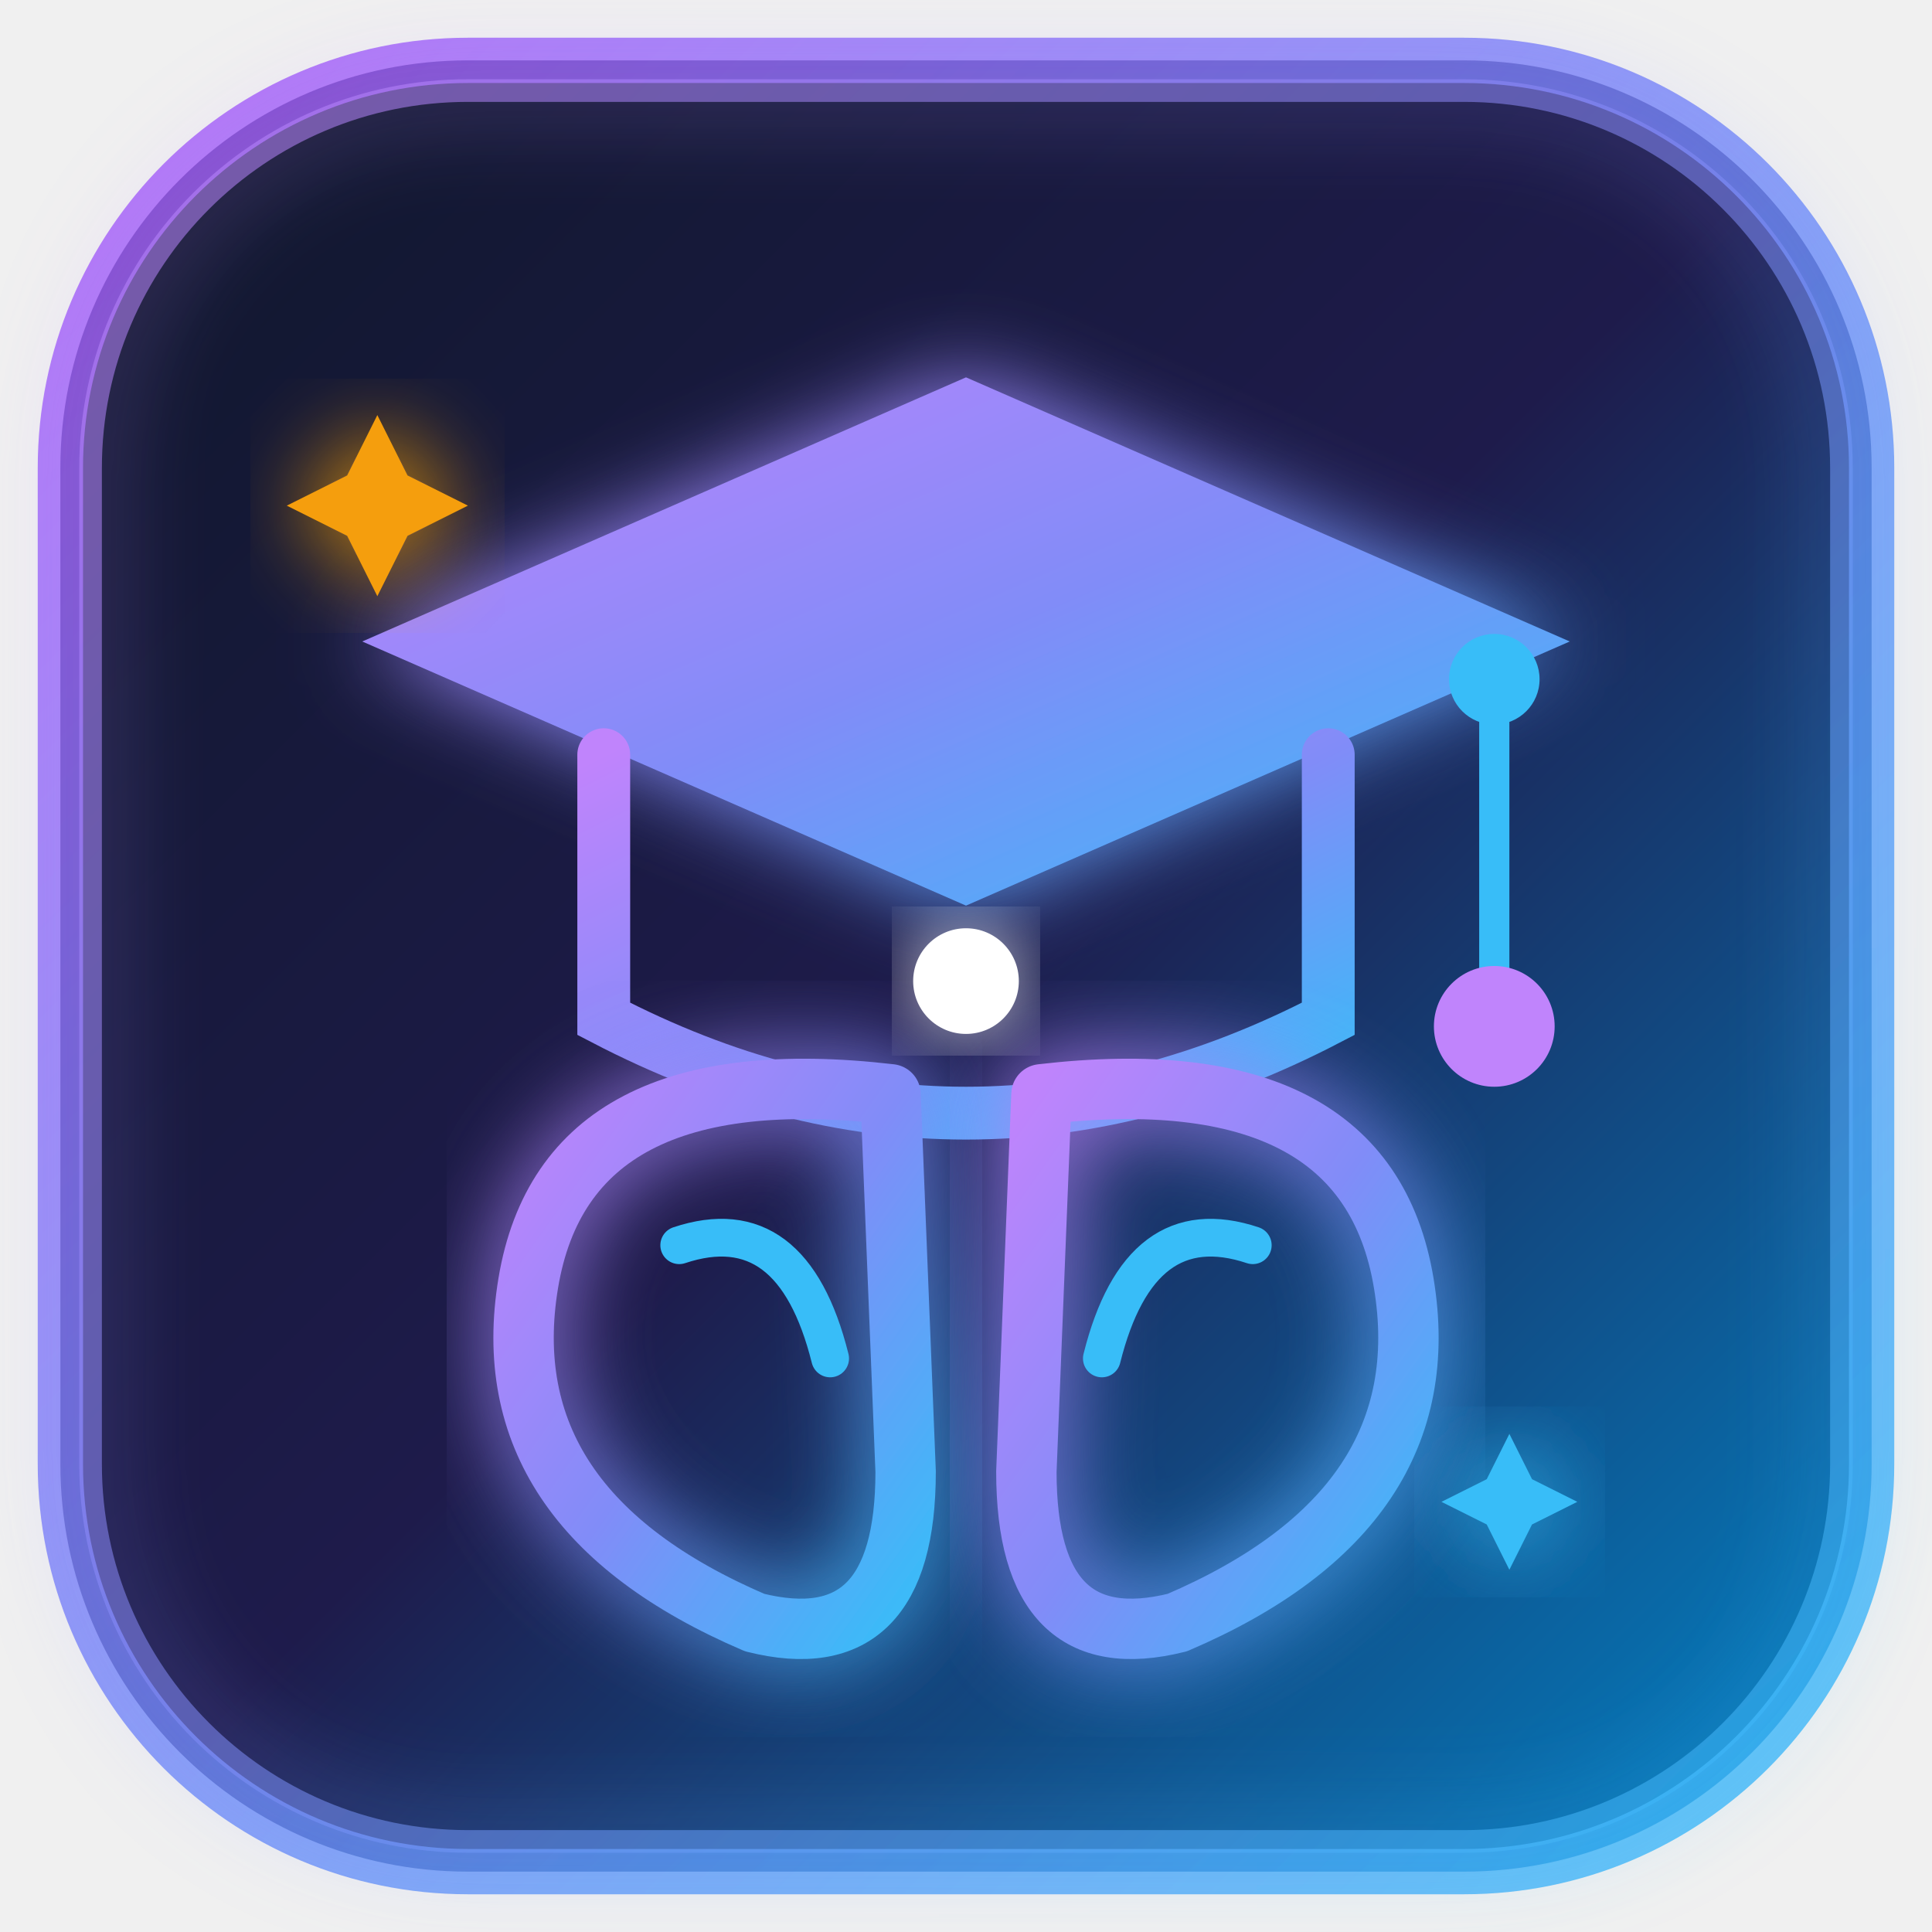
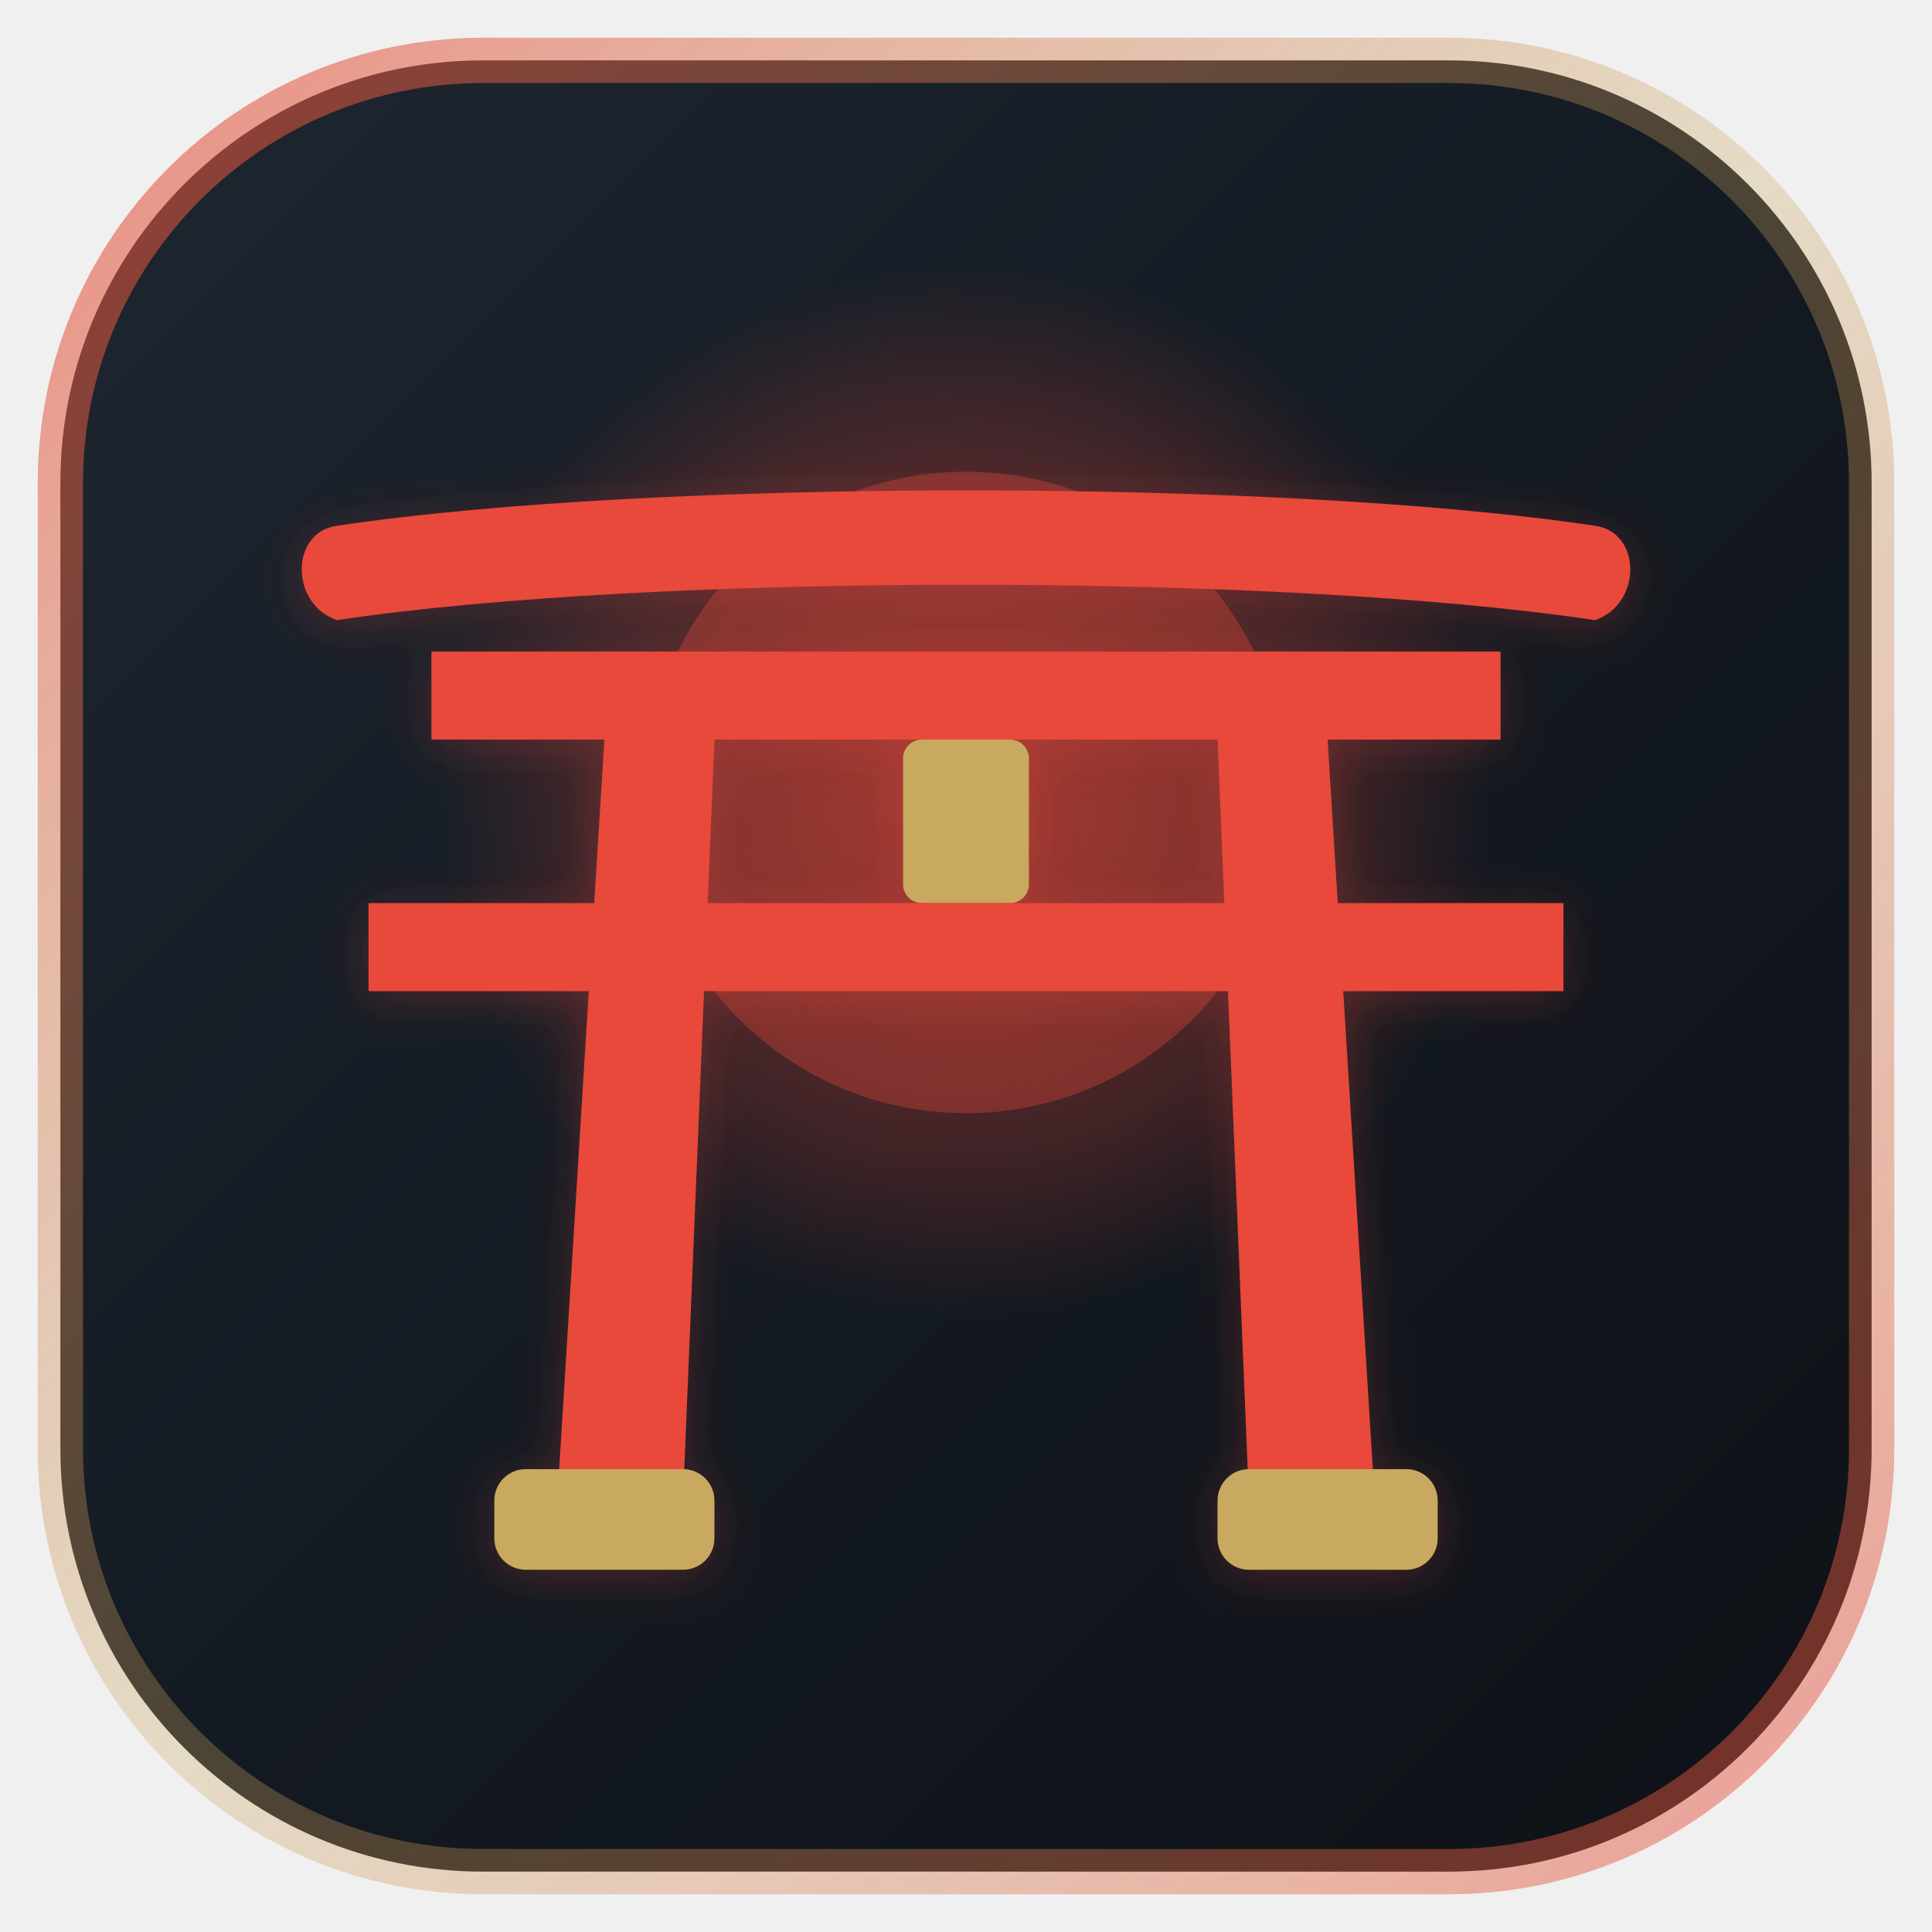
<svg xmlns="http://www.w3.org/2000/svg" viewBox="0 0 512 512" width="100%" height="100%">
  <defs>
-     <linearGradient id="bgGrad" x1="0%" y1="0%" x2="100%" y2="100%">
-       <stop offset="0%" stop-color="#0f172a" />
-       <stop offset="50%" stop-color="#1e1b4b" />
-       <stop offset="100%" stop-color="#0284c7" />
+     <linearGradient id="toriiBg" x1="0%" y1="0%" x2="100%" y2="100%">
+       <stop offset="0%" stop-color="#1E2630" />
+       <stop offset="50%" stop-color="#141A22" />
+       <stop offset="100%" stop-color="#0E1217" />
    </linearGradient>
-     <linearGradient id="neonGrad" x1="0%" y1="0%" x2="100%" y2="100%">
-       <stop offset="0%" stop-color="#c084fc" />
-       <stop offset="50%" stop-color="#818cf8" />
-       <stop offset="100%" stop-color="#38bdf8" />
+     <linearGradient id="toriiBorder" x1="0%" y1="0%" x2="100%" y2="100%">
+       <stop offset="0%" stop-color="#E8483A" stop-opacity="0.6" />
+       <stop offset="50%" stop-color="#C9A961" stop-opacity="0.3" />
+       <stop offset="100%" stop-color="#E8483A" stop-opacity="0.5" />
    </linearGradient>
-     <linearGradient id="borderGrad" x1="0%" y1="0%" x2="100%" y2="100%">
-       <stop offset="0%" stop-color="#a855f7" stop-opacity="0.8" />
-       <stop offset="100%" stop-color="#38bdf8" stop-opacity="0.8" />
-     </linearGradient>
-     <filter id="glow" x="-20%" y="-20%" width="140%" height="140%">
-       <feGaussianBlur stdDeviation="12" result="blur" />
-       <feComposite in="SourceGraphic" in2="blur" operator="over" />
+     <radialGradient id="sunGlow" cx="50%" cy="50%" r="50%">
+       <stop offset="0%" stop-color="#E8483A" stop-opacity="0.5" />
+       <stop offset="70%" stop-color="#E8483A" stop-opacity="0.2" />
+       <stop offset="100%" stop-color="#E8483A" stop-opacity="0" />
+     </radialGradient>
+     <filter id="toriiShadow" x="-10%" y="-10%" width="120%" height="120%">
+       <feDropShadow dx="0" dy="8" stdDeviation="12" flood-color="#000000" flood-opacity="0.6" />
+       <feDropShadow dx="0" dy="2" stdDeviation="6" flood-color="#E8483A" flood-opacity="0.25" />
    </filter>
  </defs>
-   <rect x="16" y="16" width="480" height="480" rx="108" fill="url(#bgGrad)" stroke="url(#borderGrad)" stroke-width="12" />
-   <rect x="24" y="24" width="464" height="464" rx="100" fill="none" stroke="url(#neonGrad)" stroke-width="6" opacity="0.6" filter="url(#glow)" />
-   <path d="M 256 100 L 416 170 L 256 240 L 96 170 Z" fill="url(#neonGrad)" filter="url(#glow)" />
-   <path d="M 160 200 L 160 270 Q 256 320 352 270 L 352 200" fill="none" stroke="url(#neonGrad)" stroke-width="14" stroke-linecap="round" />
-   <circle cx="396" cy="180" r="12" fill="#38bdf8" />
-   <line x1="396" y1="180" x2="396" y2="260" stroke="#38bdf8" stroke-width="8" stroke-linecap="round" />
-   <circle cx="396" cy="272" r="16" fill="#c084fc" />
-   <path d="M 236 290 Q 150 280 140 340 Q 130 400 200 430 Q 240 440 240 390 Z" fill="none" stroke="url(#neonGrad)" stroke-width="16" stroke-linecap="round" stroke-linejoin="round" filter="url(#glow)" />
-   <path d="M 180 330 Q 210 320 220 360" fill="none" stroke="#38bdf8" stroke-width="10" stroke-linecap="round" />
-   <path d="M 276 290 Q 362 280 372 340 Q 382 400 312 430 Q 272 440 272 390 Z" fill="none" stroke="url(#neonGrad)" stroke-width="16" stroke-linecap="round" stroke-linejoin="round" filter="url(#glow)" />
-   <path d="M 332 330 Q 302 320 292 360" fill="none" stroke="#38bdf8" stroke-width="10" stroke-linecap="round" />
-   <path d="M 100 110 L 108 126 L 124 134 L 108 142 L 100 158 L 92 142 L 76 134 L 92 126 Z" fill="#f59e0b" filter="url(#glow)" />
-   <path d="M 400 380 L 406 392 L 418 398 L 406 404 L 400 416 L 394 404 L 382 398 L 394 392 Z" fill="#38bdf8" filter="url(#glow)" />
-   <circle cx="256" cy="260" r="14" fill="#ffffff" filter="url(#glow)" />
+   <rect x="16" y="16" width="480" height="480" rx="112" fill="url(#toriiBg)" stroke="url(#toriiBorder)" stroke-width="12" />
+   <circle cx="256" cy="210" r="140" fill="url(#sunGlow)" />
+   <circle cx="256" cy="210" r="85" fill="#E8483A" opacity="0.35" />
+   <g filter="url(#toriiShadow)">
+     <svg x="56" y="56" width="400" height="400" viewBox="0 0 48 48" fill="none">
+       <path d="M4 10C14 8.5 34 8.5 44 10C45.5 10.2 45.5 12.5 44 13C34 11.5 14 11.5 4 13C2.5 12.5 2.5 10.2 4 10Z" fill="#E8483A" />
+       <path d="M7 14H41V16.8H7V14Z" fill="#E8483A" />
+       <rect x="22" y="16.8" width="4" height="5.2" rx="0.6" fill="#C9A961" />
+       <path d="M5 22H43V24.8H5V22Z" fill="#E8483A" />
+       <path d="M12.5 16.8L11 41H15L16 16.8H12.5Z" fill="#E8483A" />
+       <path d="M32 16.8L33 41H37L35.5 16.8H32Z" fill="#E8483A" />
+       <rect x="9" y="40" width="7" height="3.2" rx="1" fill="#C9A961" />
+       <rect x="32" y="40" width="7" height="3.2" rx="1" fill="#C9A961" />
+     </svg>
+   </g>
</svg>
